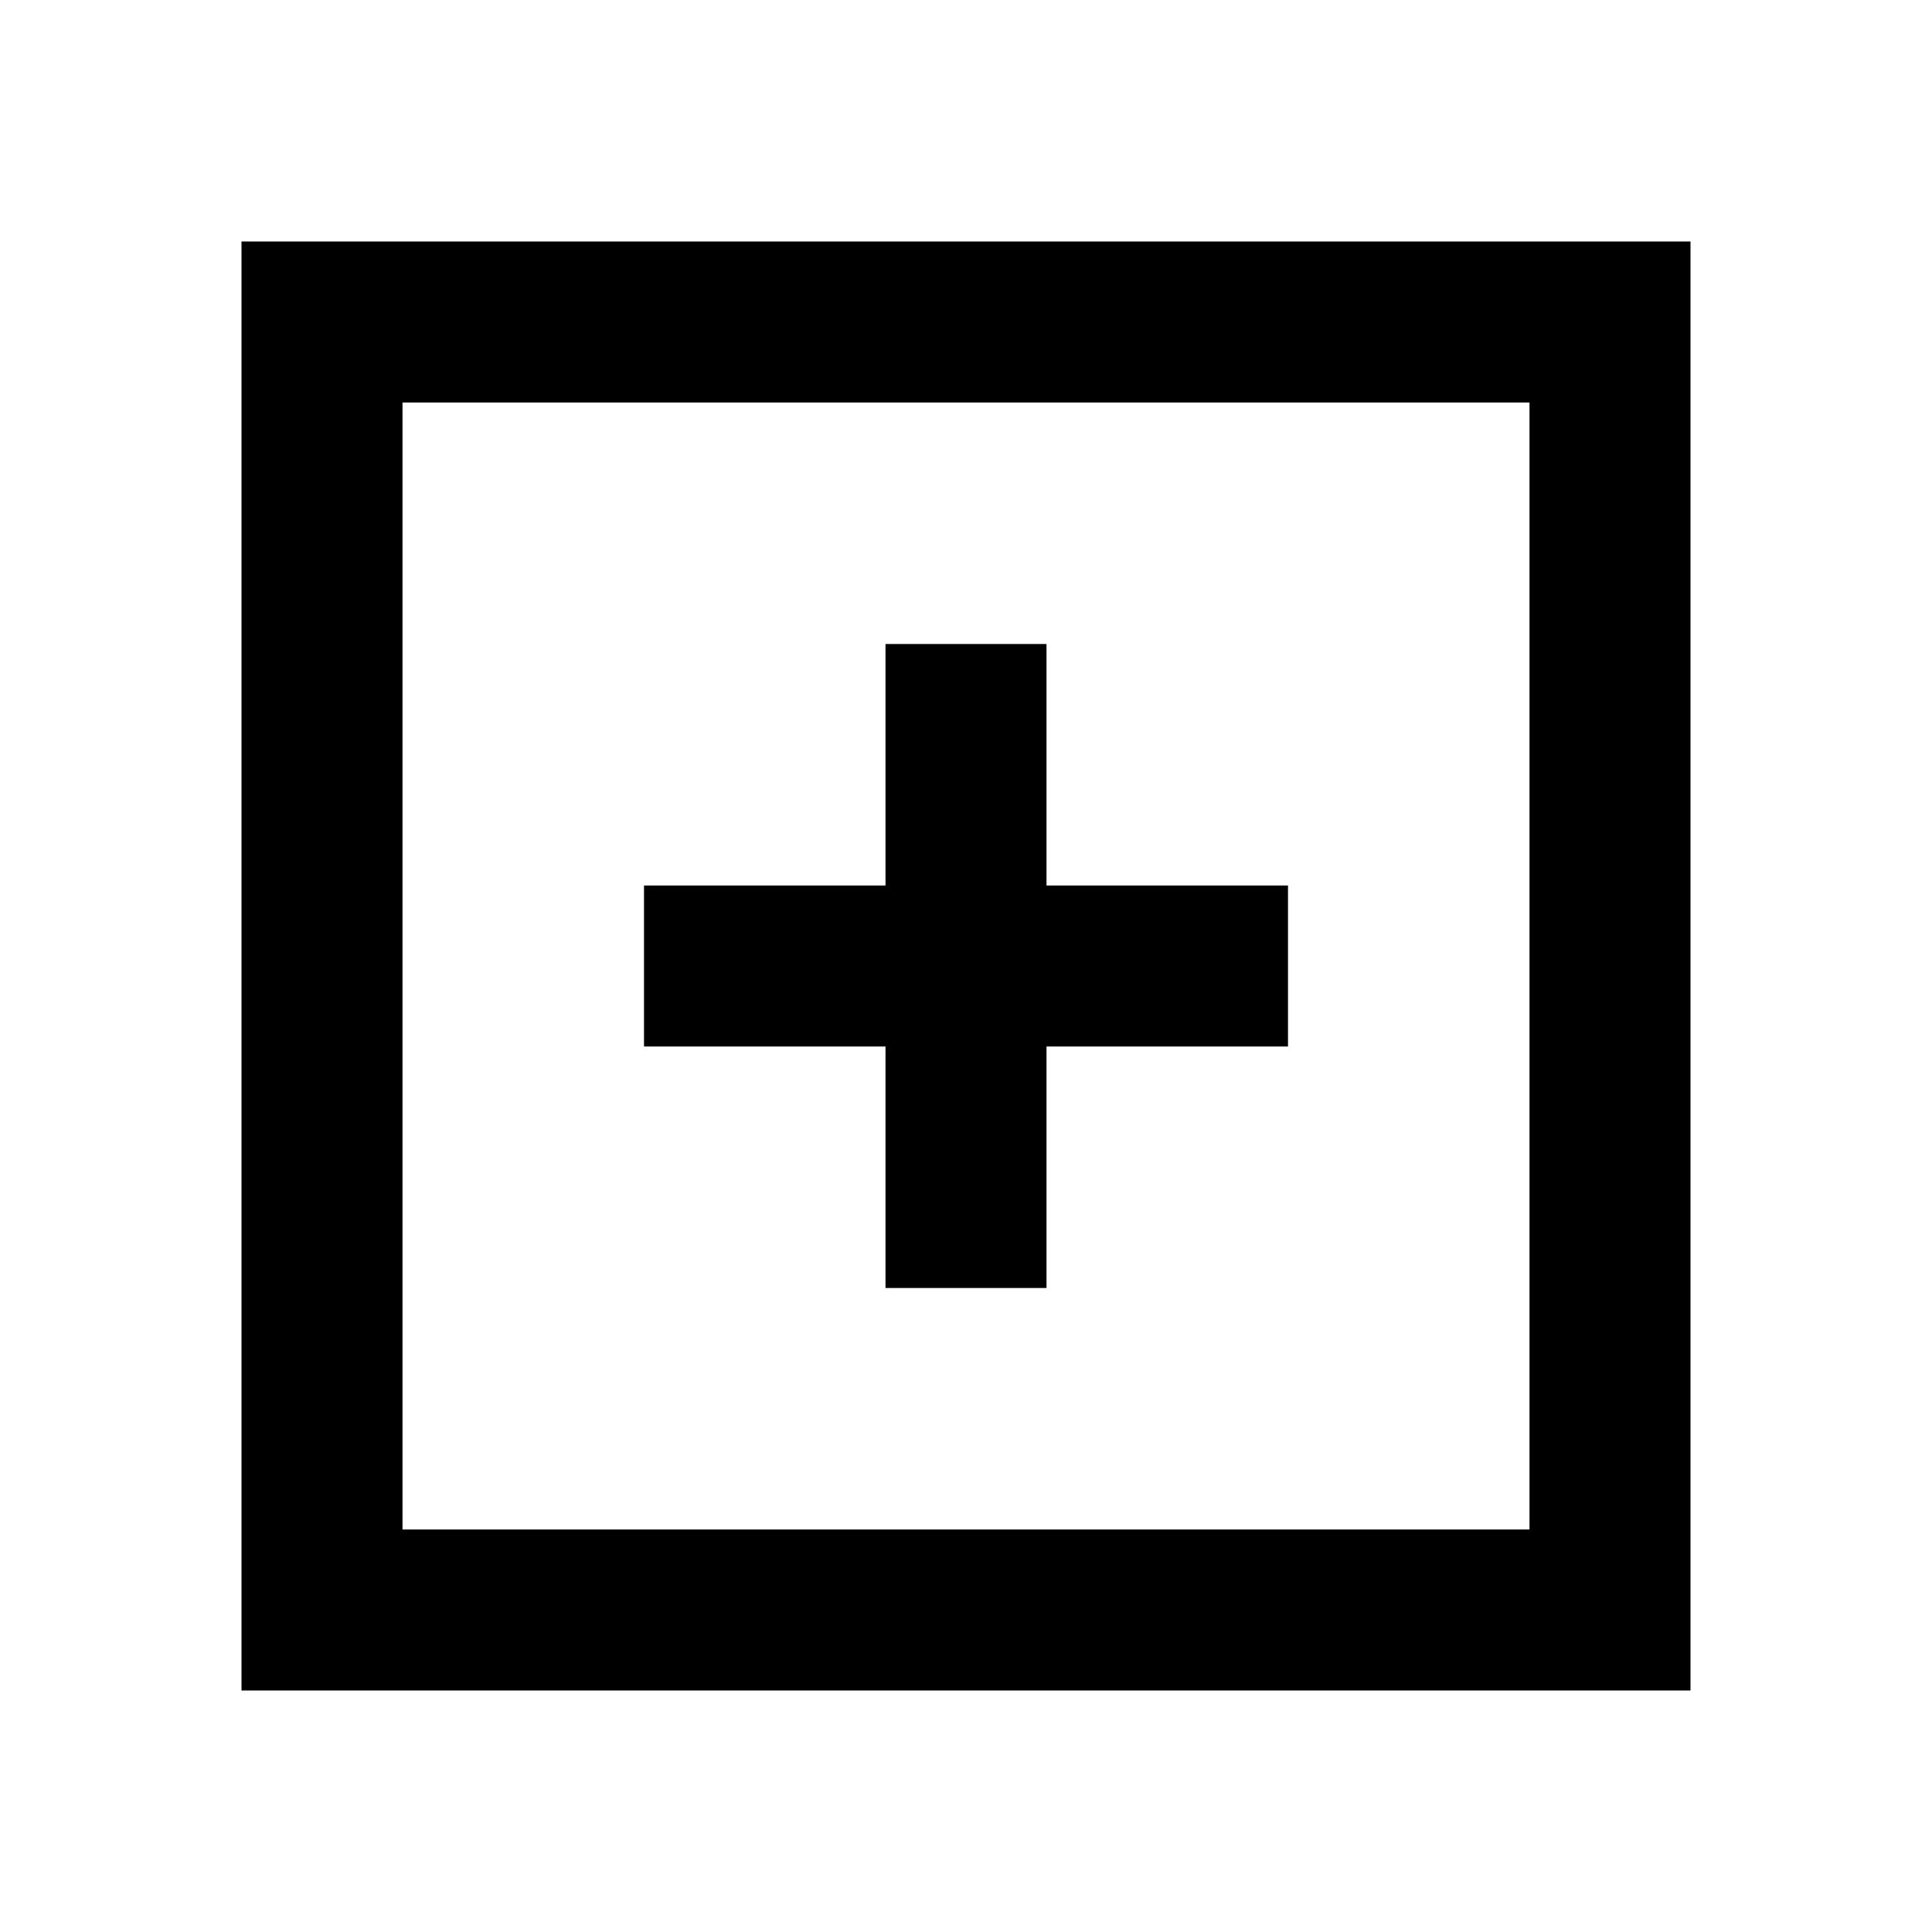
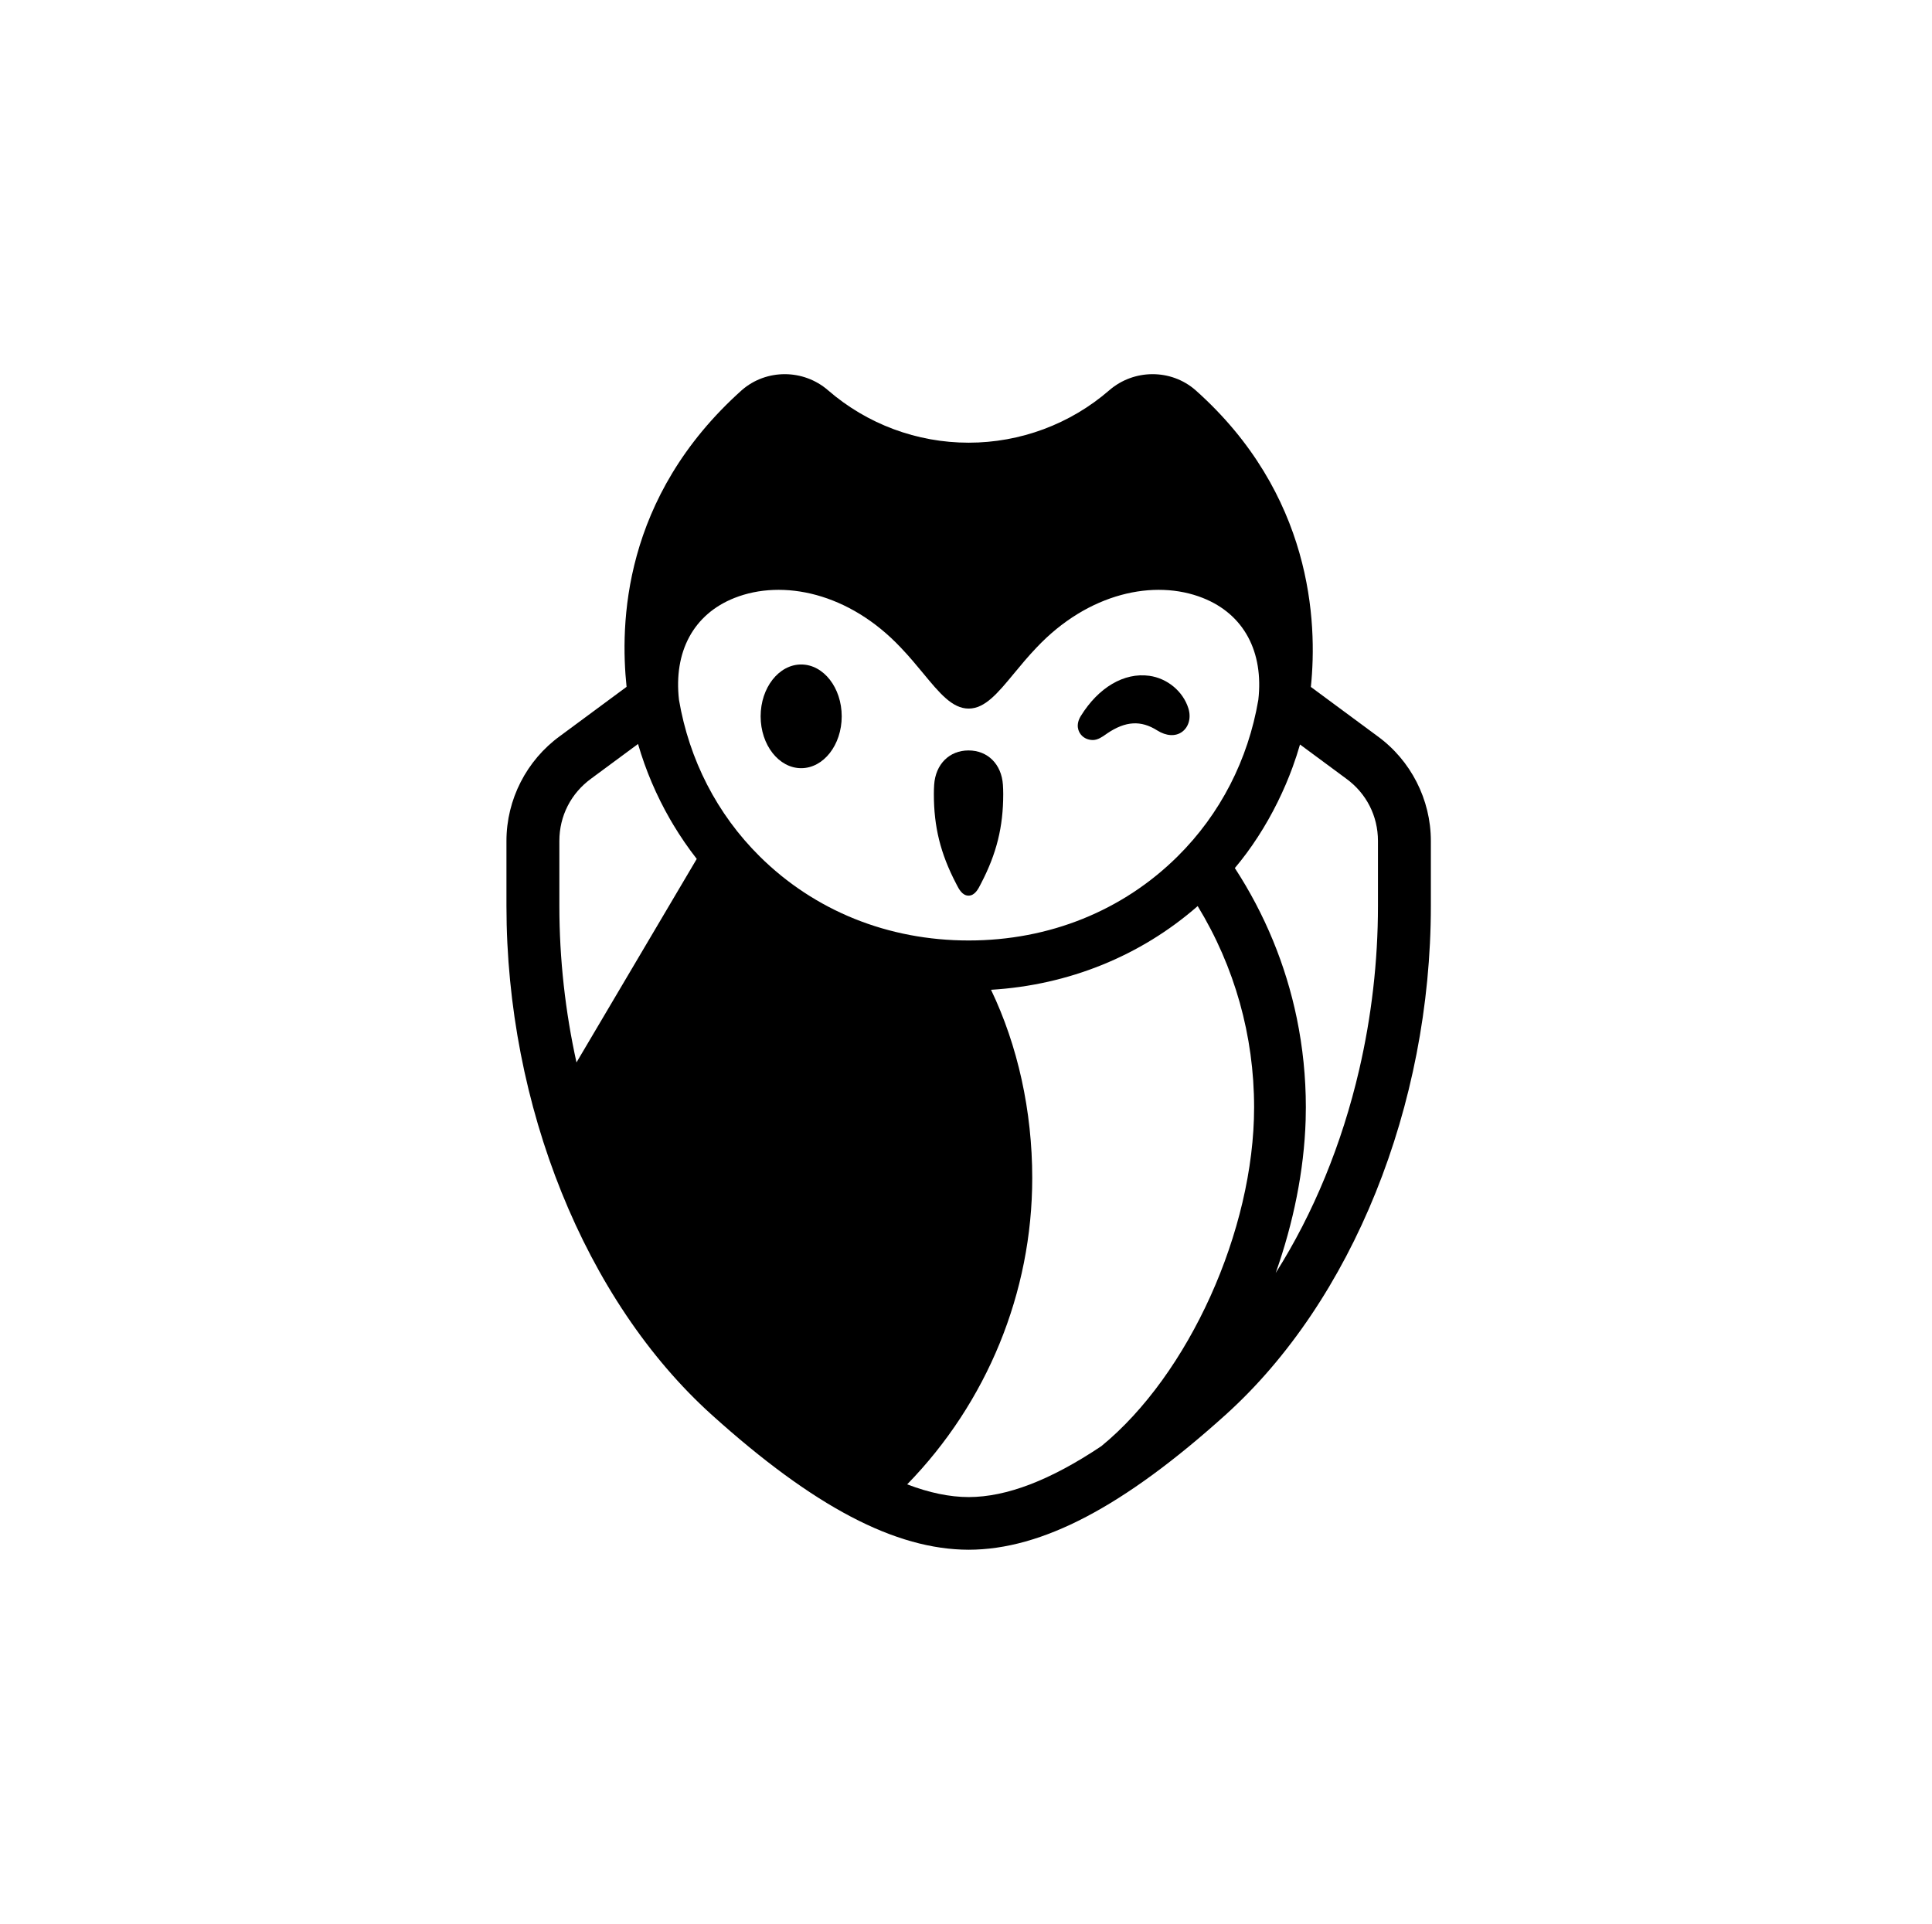
- <svg xmlns="http://www.w3.org/2000/svg" viewBox="0 0 24 24">
-   <path d="M4 4h16v16H4z" fill="none" stroke="currentColor" stroke-width="2" />
-   <path d="M8 12h8M12 8v8" stroke="currentColor" stroke-width="2" />
+ <svg xmlns="http://www.w3.org/2000/svg" width="246" height="245" viewBox="0 0 246 245" fill="none">
+   <path d="M96.851 91.223C96.851 87.582 99.167 84.62 102.014 84.62C104.86 84.62 107.175 87.582 107.175 91.223C107.175 94.865 104.86 97.826 102.014 97.826C99.167 97.826 96.851 94.865 96.851 91.223Z" fill="currentColor" />
+   <path d="M127.701 99.943C127.53 97.326 125.772 95.566 123.323 95.566C120.876 95.566 119.116 97.326 118.946 99.943C118.92 100.333 118.908 100.732 118.908 101.13C118.908 105.299 119.749 108.699 121.727 112.497L121.801 112.643L121.804 112.648C122.091 113.211 122.523 114.057 123.323 114.057C124.126 114.057 124.559 113.207 124.845 112.643L124.92 112.497C126.897 108.699 127.74 105.299 127.74 101.13C127.74 100.732 127.727 100.333 127.701 99.943Z" fill="currentColor" />
+   <path d="M151.311 90.192C150.631 88.038 148.633 86.377 146.337 86.061C143.132 85.62 139.874 87.534 137.62 91.179C136.943 92.27 137.251 93.195 137.765 93.695C138.117 94.039 138.586 94.227 139.119 94.239C139.131 94.24 139.142 94.24 139.153 94.24C139.783 94.24 140.368 93.828 140.797 93.524L140.801 93.521L140.995 93.386C143.319 91.819 145.277 91.706 147.345 93.016C148.489 93.74 149.671 93.811 150.508 93.204C151.373 92.573 151.689 91.39 151.311 90.192Z" fill="currentColor" />
+   <path fill-rule="evenodd" clip-rule="evenodd" d="M175.39 93.747L166.911 87.479C167.776 79.176 167.065 62.895 152.212 49.676C149.101 46.964 144.384 46.977 141.241 49.702C136.278 54.006 129.921 56.375 123.337 56.375C116.755 56.375 110.398 54.006 105.436 49.702C102.292 46.975 97.573 46.966 94.46 49.678C79.18 63.358 78.959 79.551 79.781 87.467L71.312 93.728C67.039 96.825 64.486 101.82 64.486 107.089V115.368C64.486 140.803 74.502 165.636 90.624 180.172C103.609 191.879 114.003 197.339 123.344 197.355C132.674 197.339 143.068 191.879 156.052 180.172C172.175 165.636 182.19 140.803 182.19 115.368V107.089C182.19 101.82 179.638 96.825 175.39 93.747ZM162.438 162.102L162.435 162.107C164.69 155.734 166.049 149.061 166.248 142.644C166.265 142.101 166.273 141.559 166.273 141.019M162.438 162.102L162.435 162.107C167.24 154.529 170.873 145.68 173.064 136.231C174.625 129.5 175.454 122.465 175.454 115.368L175.454 107.088C175.454 103.909 173.976 101.017 171.4 99.15L165.528 94.809C165.254 95.768 164.938 96.738 164.581 97.712C164.314 98.439 164.025 99.169 163.714 99.896C162.419 102.924 160.742 105.926 158.725 108.653C158.246 109.301 157.748 109.932 157.231 110.545C161.058 116.414 163.716 122.877 165.117 129.657C165.883 133.364 166.273 137.167 166.273 141.019M140.23 184.166C133.761 188.496 128.175 190.641 123.344 190.648C120.925 190.645 118.317 190.101 115.51 189.029C125.668 178.606 131.434 164.616 131.434 150.011C131.434 141.476 129.588 133.143 126.187 126.047C136.07 125.452 145.246 121.737 152.5 115.388C157.204 123.103 159.684 131.899 159.684 141.019C159.684 156.696 151.362 175.06 140.23 184.166ZM71.223 115.368V107.089C71.223 103.91 72.7 101.016 75.303 99.13L81.239 94.743C82.214 98.099 83.585 101.318 85.323 104.338C85.463 104.58 85.605 104.821 85.749 105.06C86.647 106.554 87.638 107.996 88.716 109.38L73.404 135.295C71.981 128.849 71.223 122.137 71.223 115.368ZM123.337 90.236C125.418 90.236 127.041 88.271 129.115 85.76C129.97 84.725 130.901 83.598 131.972 82.477C138.578 75.471 147.02 73.718 153.155 76.148C158.4 78.225 160.916 83.018 160.221 89.129C158.922 96.74 155.391 103.661 149.94 109.062C142.974 115.966 133.623 119.767 123.337 119.767C113.053 119.767 103.702 115.966 96.735 109.062C91.284 103.661 87.752 96.74 86.455 89.129C85.758 83.018 88.275 78.225 93.519 76.148C99.657 73.718 108.099 75.471 114.703 82.477C115.775 83.599 116.707 84.726 117.562 85.761C119.634 88.271 121.257 90.236 123.337 90.236Z" fill="currentColor" />
</svg>
